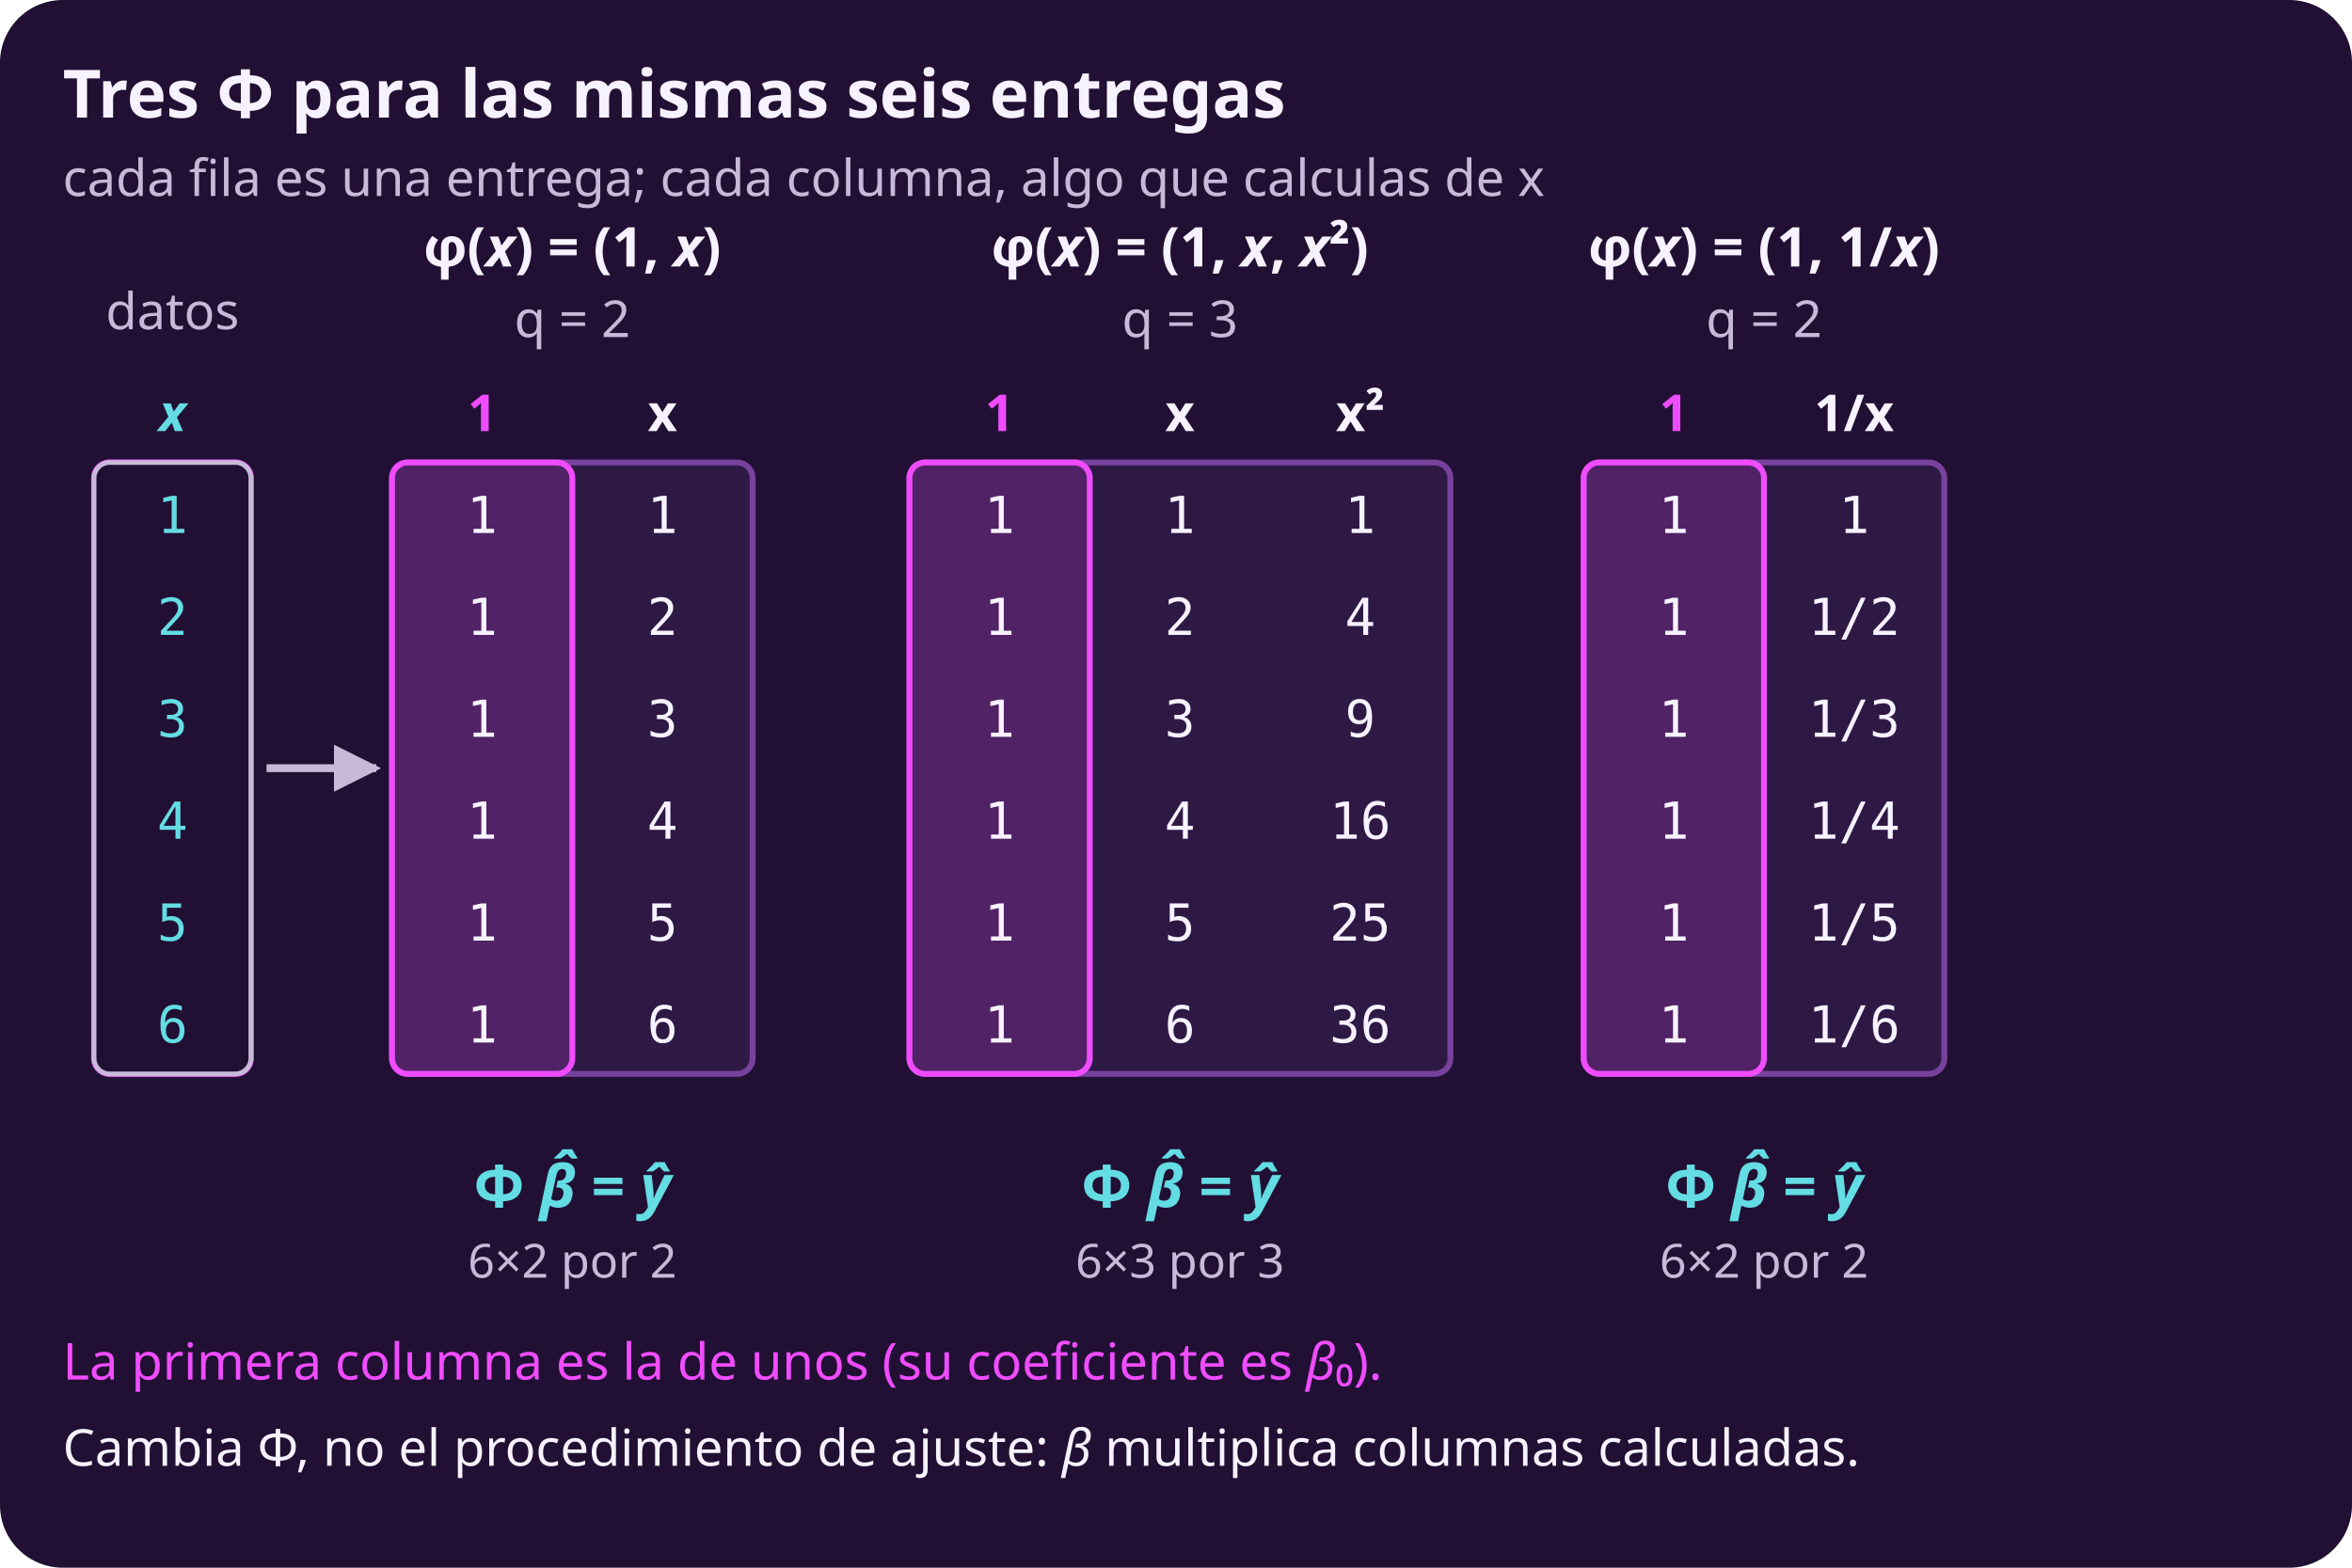
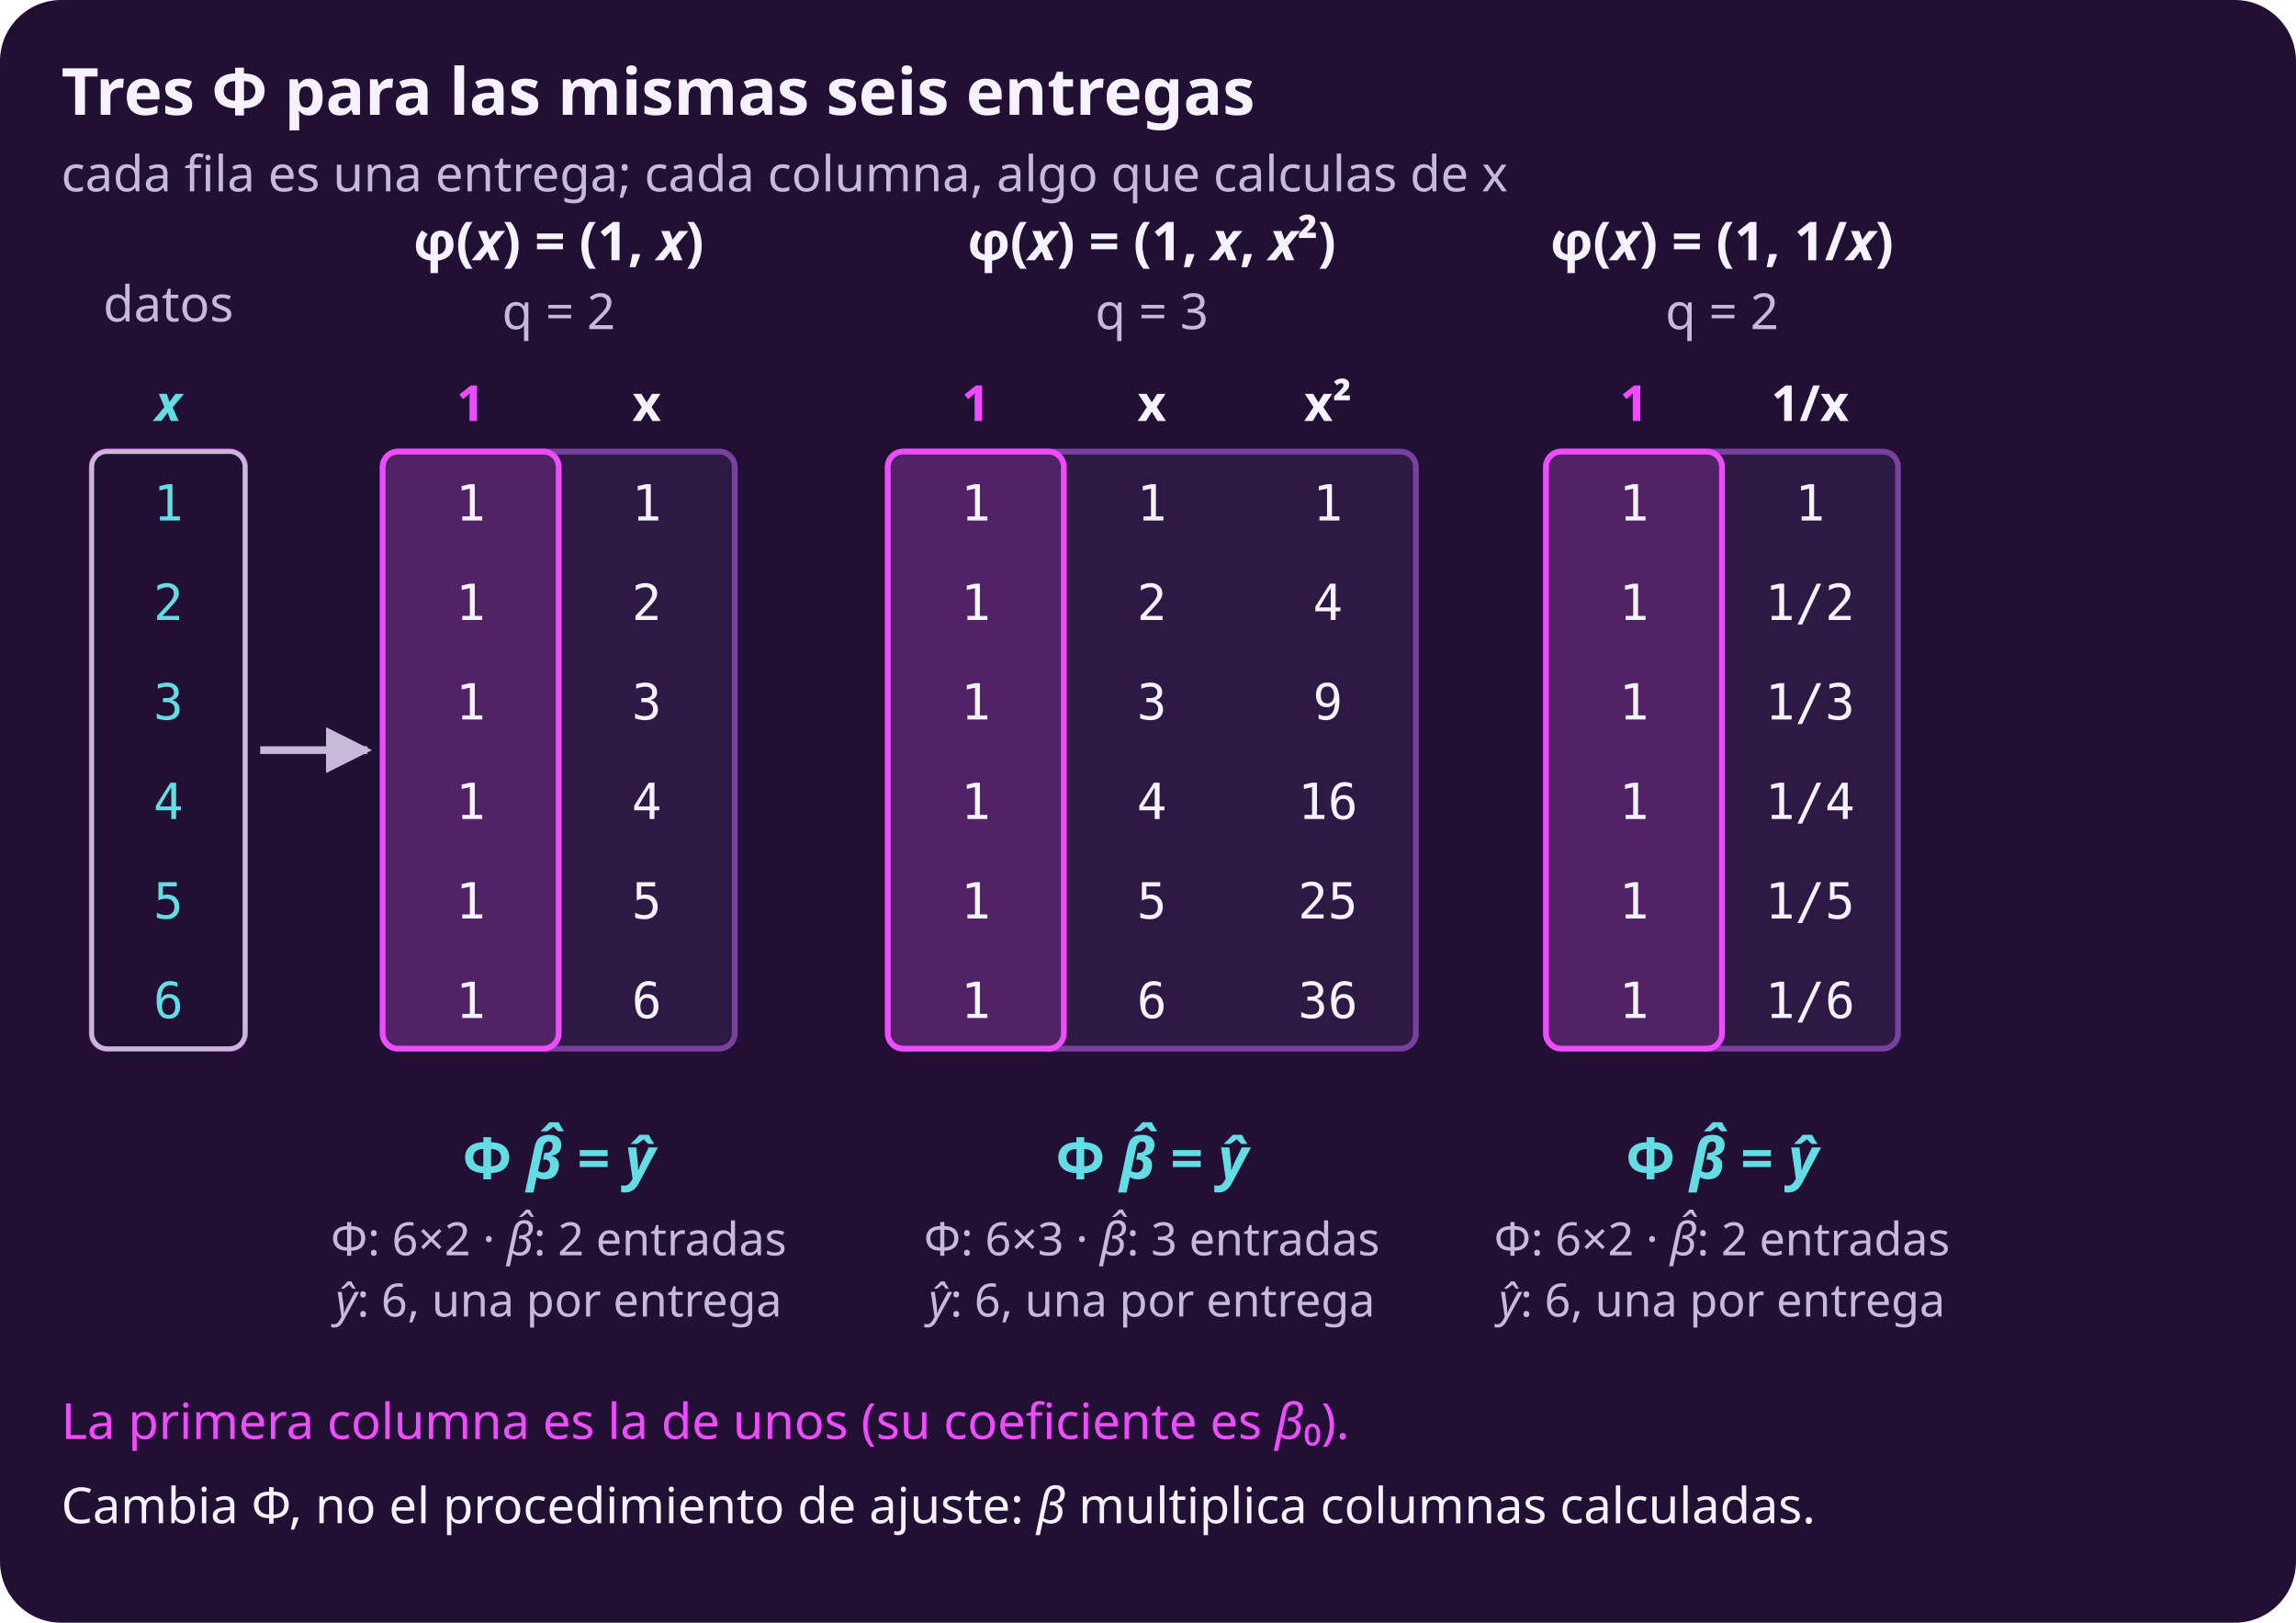
- <svg xmlns="http://www.w3.org/2000/svg" width="600" height="400" viewBox="0 0 600 400" role="img" aria-label="Las seis entregas, con x de 1 a 6, escritas con tres matrices de diseño lado a lado: phi de x igual a (1, x), con 2 columnas; (1, x, x al cuadrado), con 3 columnas y valores 1, 4, 9, 16, 25 y 36; y (1, 1 entre x), con 2 columnas y valores 1, 1/2, 1/3, 1/4, 1/5 y 1/6. La primera columna de cada una es la de unos. Debajo de cada matriz, la misma multiplicación Φ por beta gorro igual a y gorro.">
-   <rect x="0" y="0" width="600" height="400" rx="16" fill="#211033" />
+ <svg xmlns="http://www.w3.org/2000/svg" width="600" height="424" viewBox="0 0 600 424" role="img" aria-label="Las seis entregas, con x de 1 a 6, escritas con tres matrices de diseño lado a lado: phi de x igual a (1, x), con 2 columnas; (1, x, x al cuadrado), con 3 columnas y valores 1, 4, 9, 16, 25 y 36; y (1, 1 entre x), con 2 columnas y valores 1, 1/2, 1/3, 1/4, 1/5 y 1/6. La primera columna de cada una es la de unos. Debajo de cada matriz, la misma multiplicación Φ por beta gorro igual a y gorro: Φ tiene 6 filas y tantas columnas como entradas tiene beta gorro, y y gorro trae 6 predicciones, una por entrega.">
+   <rect x="0" y="0" width="600" height="424" rx="16" fill="#211033" />
  <defs>
    <marker id="p" viewBox="0 0 10 10" refX="9" refY="5" markerWidth="6" markerHeight="6" orient="auto-start-reverse">
      <path d="M 0 0 L 10 5 L 0 10 z" fill="#f04cff" />
    </marker>
    <marker id="s" viewBox="0 0 10 10" refX="9" refY="5" markerWidth="6" markerHeight="6" orient="auto-start-reverse">
      <path d="M 0 0 L 10 5 L 0 10 z" fill="#c8b9d8" />
    </marker>
  </defs>
  <text x="16" y="30" fill="#f7f2ff" font-family="system-ui, sans-serif" font-size="17" text-anchor="start" font-weight="700">Tres Φ para las mismas seis entregas</text>
  <text x="16" y="50" fill="#c8b9d8" font-family="system-ui, sans-serif" font-size="13" text-anchor="start">cada fila es una entrega; cada columna, algo que calculas de x</text>
  <text x="44" y="84" fill="#c8b9d8" font-family="system-ui, sans-serif" font-size="13" text-anchor="middle">datos</text>
  <rect x="24" y="118" width="40" height="156" rx="4" fill="#2e1945" stroke="#78419e" stroke-width="1.5" />
  <rect x="24" y="118" width="40" height="156" rx="4" fill="#512266" stroke="#f04cff" stroke-width="1.5" />
  <text x="44" y="110" fill="#f04cff" font-family="system-ui, sans-serif" font-size="13" text-anchor="middle" font-weight="700" />
  <text x="44" y="136" fill="#f7f2ff" font-family="ui-monospace, SFMono-Regular, Menlo, monospace" font-size="13" text-anchor="middle">1</text>
  <text x="44" y="162" fill="#f7f2ff" font-family="ui-monospace, SFMono-Regular, Menlo, monospace" font-size="13" text-anchor="middle">2</text>
  <text x="44" y="188" fill="#f7f2ff" font-family="ui-monospace, SFMono-Regular, Menlo, monospace" font-size="13" text-anchor="middle">3</text>
  <text x="44" y="214" fill="#f7f2ff" font-family="ui-monospace, SFMono-Regular, Menlo, monospace" font-size="13" text-anchor="middle">4</text>
  <text x="44" y="240" fill="#f7f2ff" font-family="ui-monospace, SFMono-Regular, Menlo, monospace" font-size="13" text-anchor="middle">5</text>
  <text x="44" y="266" fill="#f7f2ff" font-family="ui-monospace, SFMono-Regular, Menlo, monospace" font-size="13" text-anchor="middle">6</text>
  <rect x="24" y="118" width="40" height="156" rx="4" fill="#211033" stroke="#c8b9d8" stroke-width="1.2" />
  <text x="44" y="136" fill="#64dce3" font-family="ui-monospace, SFMono-Regular, Menlo, monospace" font-size="13" text-anchor="middle">1</text>
  <text x="44" y="162" fill="#64dce3" font-family="ui-monospace, SFMono-Regular, Menlo, monospace" font-size="13" text-anchor="middle">2</text>
  <text x="44" y="188" fill="#64dce3" font-family="ui-monospace, SFMono-Regular, Menlo, monospace" font-size="13" text-anchor="middle">3</text>
  <text x="44" y="214" fill="#64dce3" font-family="ui-monospace, SFMono-Regular, Menlo, monospace" font-size="13" text-anchor="middle">4</text>
  <text x="44" y="240" fill="#64dce3" font-family="ui-monospace, SFMono-Regular, Menlo, monospace" font-size="13" text-anchor="middle">5</text>
  <text x="44" y="266" fill="#64dce3" font-family="ui-monospace, SFMono-Regular, Menlo, monospace" font-size="13" text-anchor="middle">6</text>
  <text x="44" y="110" fill="#64dce3" font-family="system-ui, sans-serif" font-size="13" text-anchor="middle" font-weight="700" font-style="italic">x</text>
  <text x="146" y="68" fill="#f7f2ff" font-family="system-ui, sans-serif" font-size="14" text-anchor="middle" font-weight="700">φ(<tspan font-style="italic">x</tspan>) = (1, <tspan font-style="italic">x</tspan>)</text>
  <text x="146" y="86" fill="#c8b9d8" font-family="system-ui, sans-serif" font-size="13" text-anchor="middle">q = 2</text>
  <rect x="100" y="118" width="92" height="156" rx="4" fill="#2e1945" stroke="#78419e" stroke-width="1.5" />
  <rect x="100" y="118" width="46" height="156" rx="4" fill="#512266" stroke="#f04cff" stroke-width="1.5" />
  <text x="123" y="110" fill="#f04cff" font-family="system-ui, sans-serif" font-size="13" text-anchor="middle" font-weight="700">1</text>
  <text x="169" y="110" fill="#f7f2ff" font-family="system-ui, sans-serif" font-size="13" text-anchor="middle" font-weight="700">x</text>
  <text x="123" y="136" fill="#f7f2ff" font-family="ui-monospace, SFMono-Regular, Menlo, monospace" font-size="13" text-anchor="middle">1</text>
  <text x="169" y="136" fill="#f7f2ff" font-family="ui-monospace, SFMono-Regular, Menlo, monospace" font-size="13" text-anchor="middle">1</text>
  <text x="123" y="162" fill="#f7f2ff" font-family="ui-monospace, SFMono-Regular, Menlo, monospace" font-size="13" text-anchor="middle">1</text>
  <text x="169" y="162" fill="#f7f2ff" font-family="ui-monospace, SFMono-Regular, Menlo, monospace" font-size="13" text-anchor="middle">2</text>
  <text x="123" y="188" fill="#f7f2ff" font-family="ui-monospace, SFMono-Regular, Menlo, monospace" font-size="13" text-anchor="middle">1</text>
  <text x="169" y="188" fill="#f7f2ff" font-family="ui-monospace, SFMono-Regular, Menlo, monospace" font-size="13" text-anchor="middle">3</text>
  <text x="123" y="214" fill="#f7f2ff" font-family="ui-monospace, SFMono-Regular, Menlo, monospace" font-size="13" text-anchor="middle">1</text>
  <text x="169" y="214" fill="#f7f2ff" font-family="ui-monospace, SFMono-Regular, Menlo, monospace" font-size="13" text-anchor="middle">4</text>
  <text x="123" y="240" fill="#f7f2ff" font-family="ui-monospace, SFMono-Regular, Menlo, monospace" font-size="13" text-anchor="middle">1</text>
  <text x="169" y="240" fill="#f7f2ff" font-family="ui-monospace, SFMono-Regular, Menlo, monospace" font-size="13" text-anchor="middle">5</text>
  <text x="123" y="266" fill="#f7f2ff" font-family="ui-monospace, SFMono-Regular, Menlo, monospace" font-size="13" text-anchor="middle">1</text>
  <text x="169" y="266" fill="#f7f2ff" font-family="ui-monospace, SFMono-Regular, Menlo, monospace" font-size="13" text-anchor="middle">6</text>
  <text x="146" y="308" fill="#64dce3" font-family="system-ui, sans-serif" font-size="15" text-anchor="middle" font-weight="700">Φ <tspan font-style="italic">β̂</tspan> = <tspan font-style="italic">ŷ</tspan>
  </text>
-   <text x="146" y="326" fill="#c8b9d8" font-family="system-ui, sans-serif" font-size="12" text-anchor="middle">6×2 por 2</text>
+   <text x="146" y="328" fill="#c8b9d8" font-family="system-ui, sans-serif" font-size="12" text-anchor="middle">Φ: 6×2 · <tspan font-style="italic">β̂</tspan>: 2 entradas</text>
+   <text x="146" y="344" fill="#c8b9d8" font-family="system-ui, sans-serif" font-size="12" text-anchor="middle">
+     <tspan font-style="italic">ŷ</tspan>: 6, una por entrega</text>
  <text x="301" y="68" fill="#f7f2ff" font-family="system-ui, sans-serif" font-size="14" text-anchor="middle" font-weight="700">φ(<tspan font-style="italic">x</tspan>) = (1, <tspan font-style="italic">x</tspan>, <tspan font-style="italic">x</tspan>²)</text>
  <text x="301" y="86" fill="#c8b9d8" font-family="system-ui, sans-serif" font-size="13" text-anchor="middle">q = 3</text>
  <rect x="232" y="118" width="138" height="156" rx="4" fill="#2e1945" stroke="#78419e" stroke-width="1.5" />
  <rect x="232" y="118" width="46" height="156" rx="4" fill="#512266" stroke="#f04cff" stroke-width="1.5" />
  <text x="255" y="110" fill="#f04cff" font-family="system-ui, sans-serif" font-size="13" text-anchor="middle" font-weight="700">1</text>
  <text x="301" y="110" fill="#f7f2ff" font-family="system-ui, sans-serif" font-size="13" text-anchor="middle" font-weight="700">x</text>
  <text x="347" y="110" fill="#f7f2ff" font-family="system-ui, sans-serif" font-size="13" text-anchor="middle" font-weight="700">x²</text>
  <text x="255" y="136" fill="#f7f2ff" font-family="ui-monospace, SFMono-Regular, Menlo, monospace" font-size="13" text-anchor="middle">1</text>
  <text x="301" y="136" fill="#f7f2ff" font-family="ui-monospace, SFMono-Regular, Menlo, monospace" font-size="13" text-anchor="middle">1</text>
  <text x="347" y="136" fill="#f7f2ff" font-family="ui-monospace, SFMono-Regular, Menlo, monospace" font-size="13" text-anchor="middle">1</text>
  <text x="255" y="162" fill="#f7f2ff" font-family="ui-monospace, SFMono-Regular, Menlo, monospace" font-size="13" text-anchor="middle">1</text>
  <text x="301" y="162" fill="#f7f2ff" font-family="ui-monospace, SFMono-Regular, Menlo, monospace" font-size="13" text-anchor="middle">2</text>
  <text x="347" y="162" fill="#f7f2ff" font-family="ui-monospace, SFMono-Regular, Menlo, monospace" font-size="13" text-anchor="middle">4</text>
  <text x="255" y="188" fill="#f7f2ff" font-family="ui-monospace, SFMono-Regular, Menlo, monospace" font-size="13" text-anchor="middle">1</text>
  <text x="301" y="188" fill="#f7f2ff" font-family="ui-monospace, SFMono-Regular, Menlo, monospace" font-size="13" text-anchor="middle">3</text>
  <text x="347" y="188" fill="#f7f2ff" font-family="ui-monospace, SFMono-Regular, Menlo, monospace" font-size="13" text-anchor="middle">9</text>
  <text x="255" y="214" fill="#f7f2ff" font-family="ui-monospace, SFMono-Regular, Menlo, monospace" font-size="13" text-anchor="middle">1</text>
  <text x="301" y="214" fill="#f7f2ff" font-family="ui-monospace, SFMono-Regular, Menlo, monospace" font-size="13" text-anchor="middle">4</text>
  <text x="347" y="214" fill="#f7f2ff" font-family="ui-monospace, SFMono-Regular, Menlo, monospace" font-size="13" text-anchor="middle">16</text>
  <text x="255" y="240" fill="#f7f2ff" font-family="ui-monospace, SFMono-Regular, Menlo, monospace" font-size="13" text-anchor="middle">1</text>
  <text x="301" y="240" fill="#f7f2ff" font-family="ui-monospace, SFMono-Regular, Menlo, monospace" font-size="13" text-anchor="middle">5</text>
  <text x="347" y="240" fill="#f7f2ff" font-family="ui-monospace, SFMono-Regular, Menlo, monospace" font-size="13" text-anchor="middle">25</text>
  <text x="255" y="266" fill="#f7f2ff" font-family="ui-monospace, SFMono-Regular, Menlo, monospace" font-size="13" text-anchor="middle">1</text>
  <text x="301" y="266" fill="#f7f2ff" font-family="ui-monospace, SFMono-Regular, Menlo, monospace" font-size="13" text-anchor="middle">6</text>
  <text x="347" y="266" fill="#f7f2ff" font-family="ui-monospace, SFMono-Regular, Menlo, monospace" font-size="13" text-anchor="middle">36</text>
  <text x="301" y="308" fill="#64dce3" font-family="system-ui, sans-serif" font-size="15" text-anchor="middle" font-weight="700">Φ <tspan font-style="italic">β̂</tspan> = <tspan font-style="italic">ŷ</tspan>
  </text>
-   <text x="301" y="326" fill="#c8b9d8" font-family="system-ui, sans-serif" font-size="12" text-anchor="middle">6×3 por 3</text>
+   <text x="301" y="328" fill="#c8b9d8" font-family="system-ui, sans-serif" font-size="12" text-anchor="middle">Φ: 6×3 · <tspan font-style="italic">β̂</tspan>: 3 entradas</text>
+   <text x="301" y="344" fill="#c8b9d8" font-family="system-ui, sans-serif" font-size="12" text-anchor="middle">
+     <tspan font-style="italic">ŷ</tspan>: 6, una por entrega</text>
  <text x="450" y="68" fill="#f7f2ff" font-family="system-ui, sans-serif" font-size="14" text-anchor="middle" font-weight="700">φ(<tspan font-style="italic">x</tspan>) = (1, 1/<tspan font-style="italic">x</tspan>)</text>
  <text x="450" y="86" fill="#c8b9d8" font-family="system-ui, sans-serif" font-size="13" text-anchor="middle">q = 2</text>
  <rect x="404" y="118" width="92" height="156" rx="4" fill="#2e1945" stroke="#78419e" stroke-width="1.5" />
  <rect x="404" y="118" width="46" height="156" rx="4" fill="#512266" stroke="#f04cff" stroke-width="1.5" />
  <text x="427" y="110" fill="#f04cff" font-family="system-ui, sans-serif" font-size="13" text-anchor="middle" font-weight="700">1</text>
  <text x="473" y="110" fill="#f7f2ff" font-family="system-ui, sans-serif" font-size="13" text-anchor="middle" font-weight="700">1/x</text>
  <text x="427" y="136" fill="#f7f2ff" font-family="ui-monospace, SFMono-Regular, Menlo, monospace" font-size="13" text-anchor="middle">1</text>
  <text x="473" y="136" fill="#f7f2ff" font-family="ui-monospace, SFMono-Regular, Menlo, monospace" font-size="13" text-anchor="middle">1</text>
  <text x="427" y="162" fill="#f7f2ff" font-family="ui-monospace, SFMono-Regular, Menlo, monospace" font-size="13" text-anchor="middle">1</text>
  <text x="473" y="162" fill="#f7f2ff" font-family="ui-monospace, SFMono-Regular, Menlo, monospace" font-size="13" text-anchor="middle">1/2</text>
  <text x="427" y="188" fill="#f7f2ff" font-family="ui-monospace, SFMono-Regular, Menlo, monospace" font-size="13" text-anchor="middle">1</text>
  <text x="473" y="188" fill="#f7f2ff" font-family="ui-monospace, SFMono-Regular, Menlo, monospace" font-size="13" text-anchor="middle">1/3</text>
  <text x="427" y="214" fill="#f7f2ff" font-family="ui-monospace, SFMono-Regular, Menlo, monospace" font-size="13" text-anchor="middle">1</text>
  <text x="473" y="214" fill="#f7f2ff" font-family="ui-monospace, SFMono-Regular, Menlo, monospace" font-size="13" text-anchor="middle">1/4</text>
  <text x="427" y="240" fill="#f7f2ff" font-family="ui-monospace, SFMono-Regular, Menlo, monospace" font-size="13" text-anchor="middle">1</text>
  <text x="473" y="240" fill="#f7f2ff" font-family="ui-monospace, SFMono-Regular, Menlo, monospace" font-size="13" text-anchor="middle">1/5</text>
  <text x="427" y="266" fill="#f7f2ff" font-family="ui-monospace, SFMono-Regular, Menlo, monospace" font-size="13" text-anchor="middle">1</text>
  <text x="473" y="266" fill="#f7f2ff" font-family="ui-monospace, SFMono-Regular, Menlo, monospace" font-size="13" text-anchor="middle">1/6</text>
  <text x="450" y="308" fill="#64dce3" font-family="system-ui, sans-serif" font-size="15" text-anchor="middle" font-weight="700">Φ <tspan font-style="italic">β̂</tspan> = <tspan font-style="italic">ŷ</tspan>
  </text>
-   <text x="450" y="326" fill="#c8b9d8" font-family="system-ui, sans-serif" font-size="12" text-anchor="middle">6×2 por 2</text>
+   <text x="450" y="328" fill="#c8b9d8" font-family="system-ui, sans-serif" font-size="12" text-anchor="middle">Φ: 6×2 · <tspan font-style="italic">β̂</tspan>: 2 entradas</text>
+   <text x="450" y="344" fill="#c8b9d8" font-family="system-ui, sans-serif" font-size="12" text-anchor="middle">
+     <tspan font-style="italic">ŷ</tspan>: 6, una por entrega</text>
  <line x1="68" y1="196" x2="96" y2="196" stroke="#c8b9d8" stroke-width="2" marker-end="url(#s)" />
-   <text x="16" y="352" fill="#f04cff" font-family="system-ui, sans-serif" font-size="13" text-anchor="start">La primera columna es la de unos (su coeficiente es <tspan font-style="italic">β</tspan>₀).</text>
-   <text x="16" y="374" fill="#f7f2ff" font-family="system-ui, sans-serif" font-size="13" text-anchor="start">Cambia Φ, no el procedimiento de ajuste: <tspan font-style="italic">β</tspan> multiplica columnas calculadas.</text>
+   <text x="16" y="376" fill="#f04cff" font-family="system-ui, sans-serif" font-size="13" text-anchor="start">La primera columna es la de unos (su coeficiente es <tspan font-style="italic">β</tspan>₀).</text>
+   <text x="16" y="398" fill="#f7f2ff" font-family="system-ui, sans-serif" font-size="13" text-anchor="start">Cambia Φ, no el procedimiento de ajuste: <tspan font-style="italic">β</tspan> multiplica columnas calculadas.</text>
</svg>
